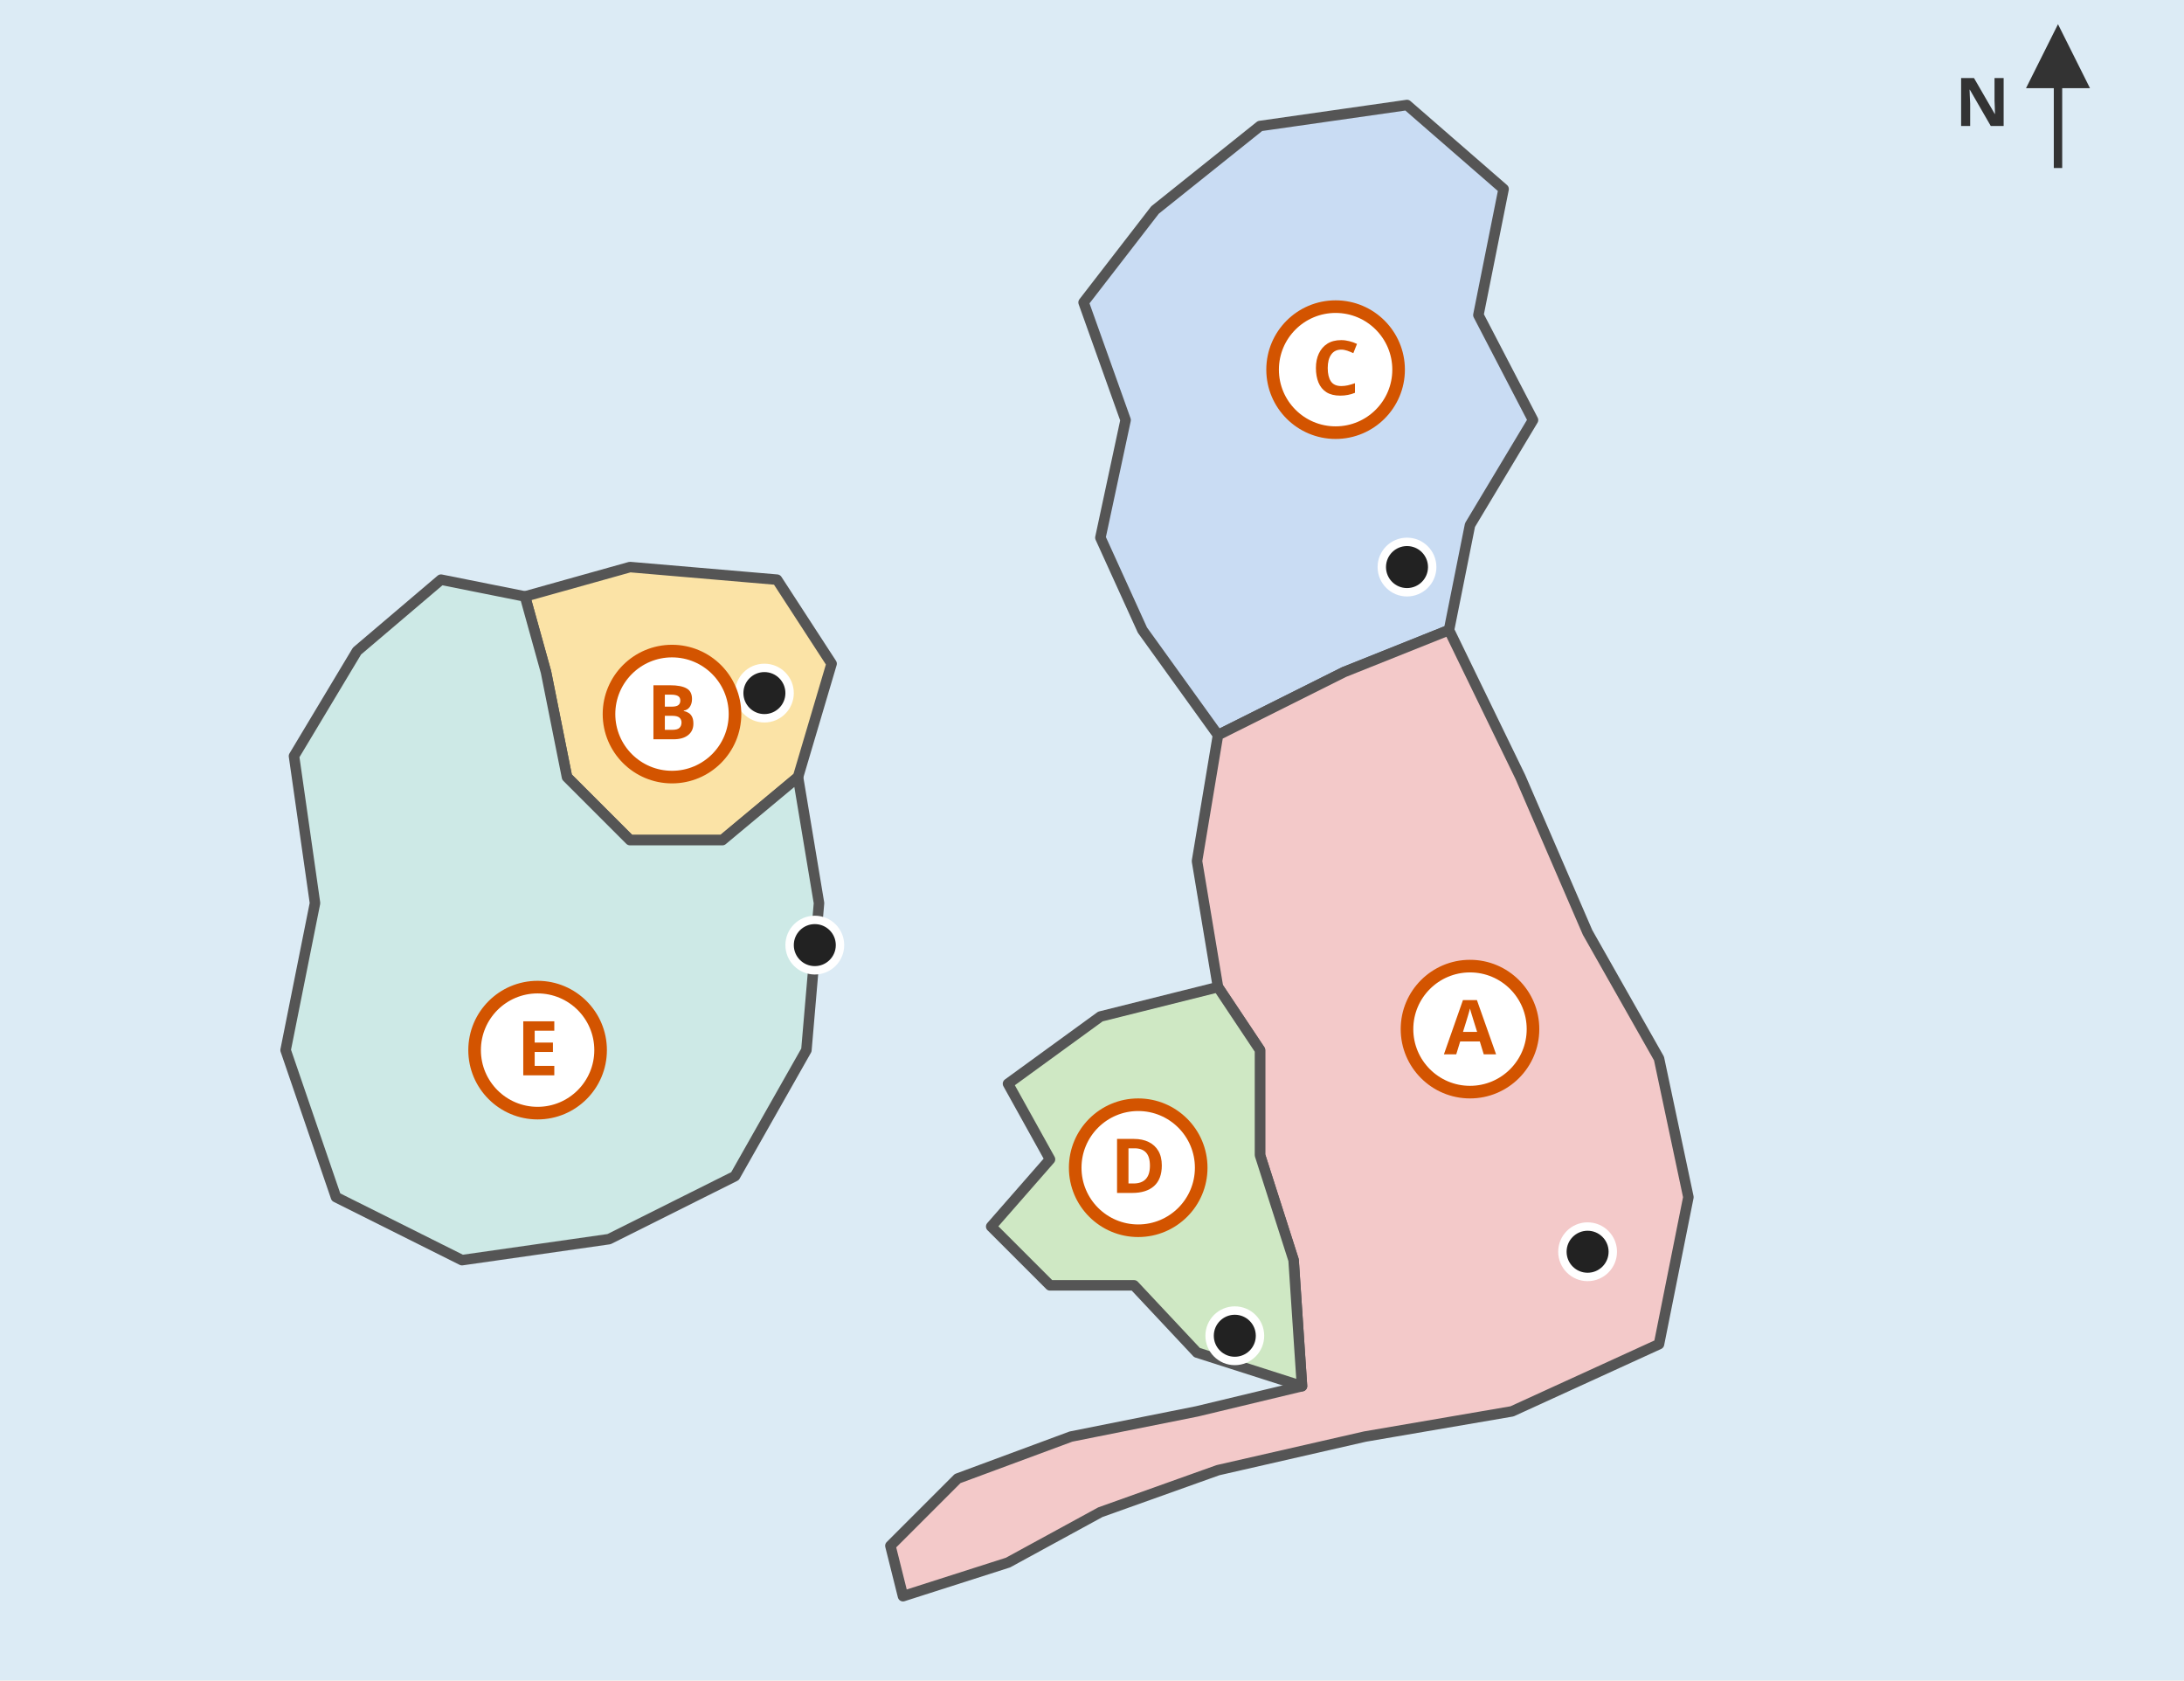
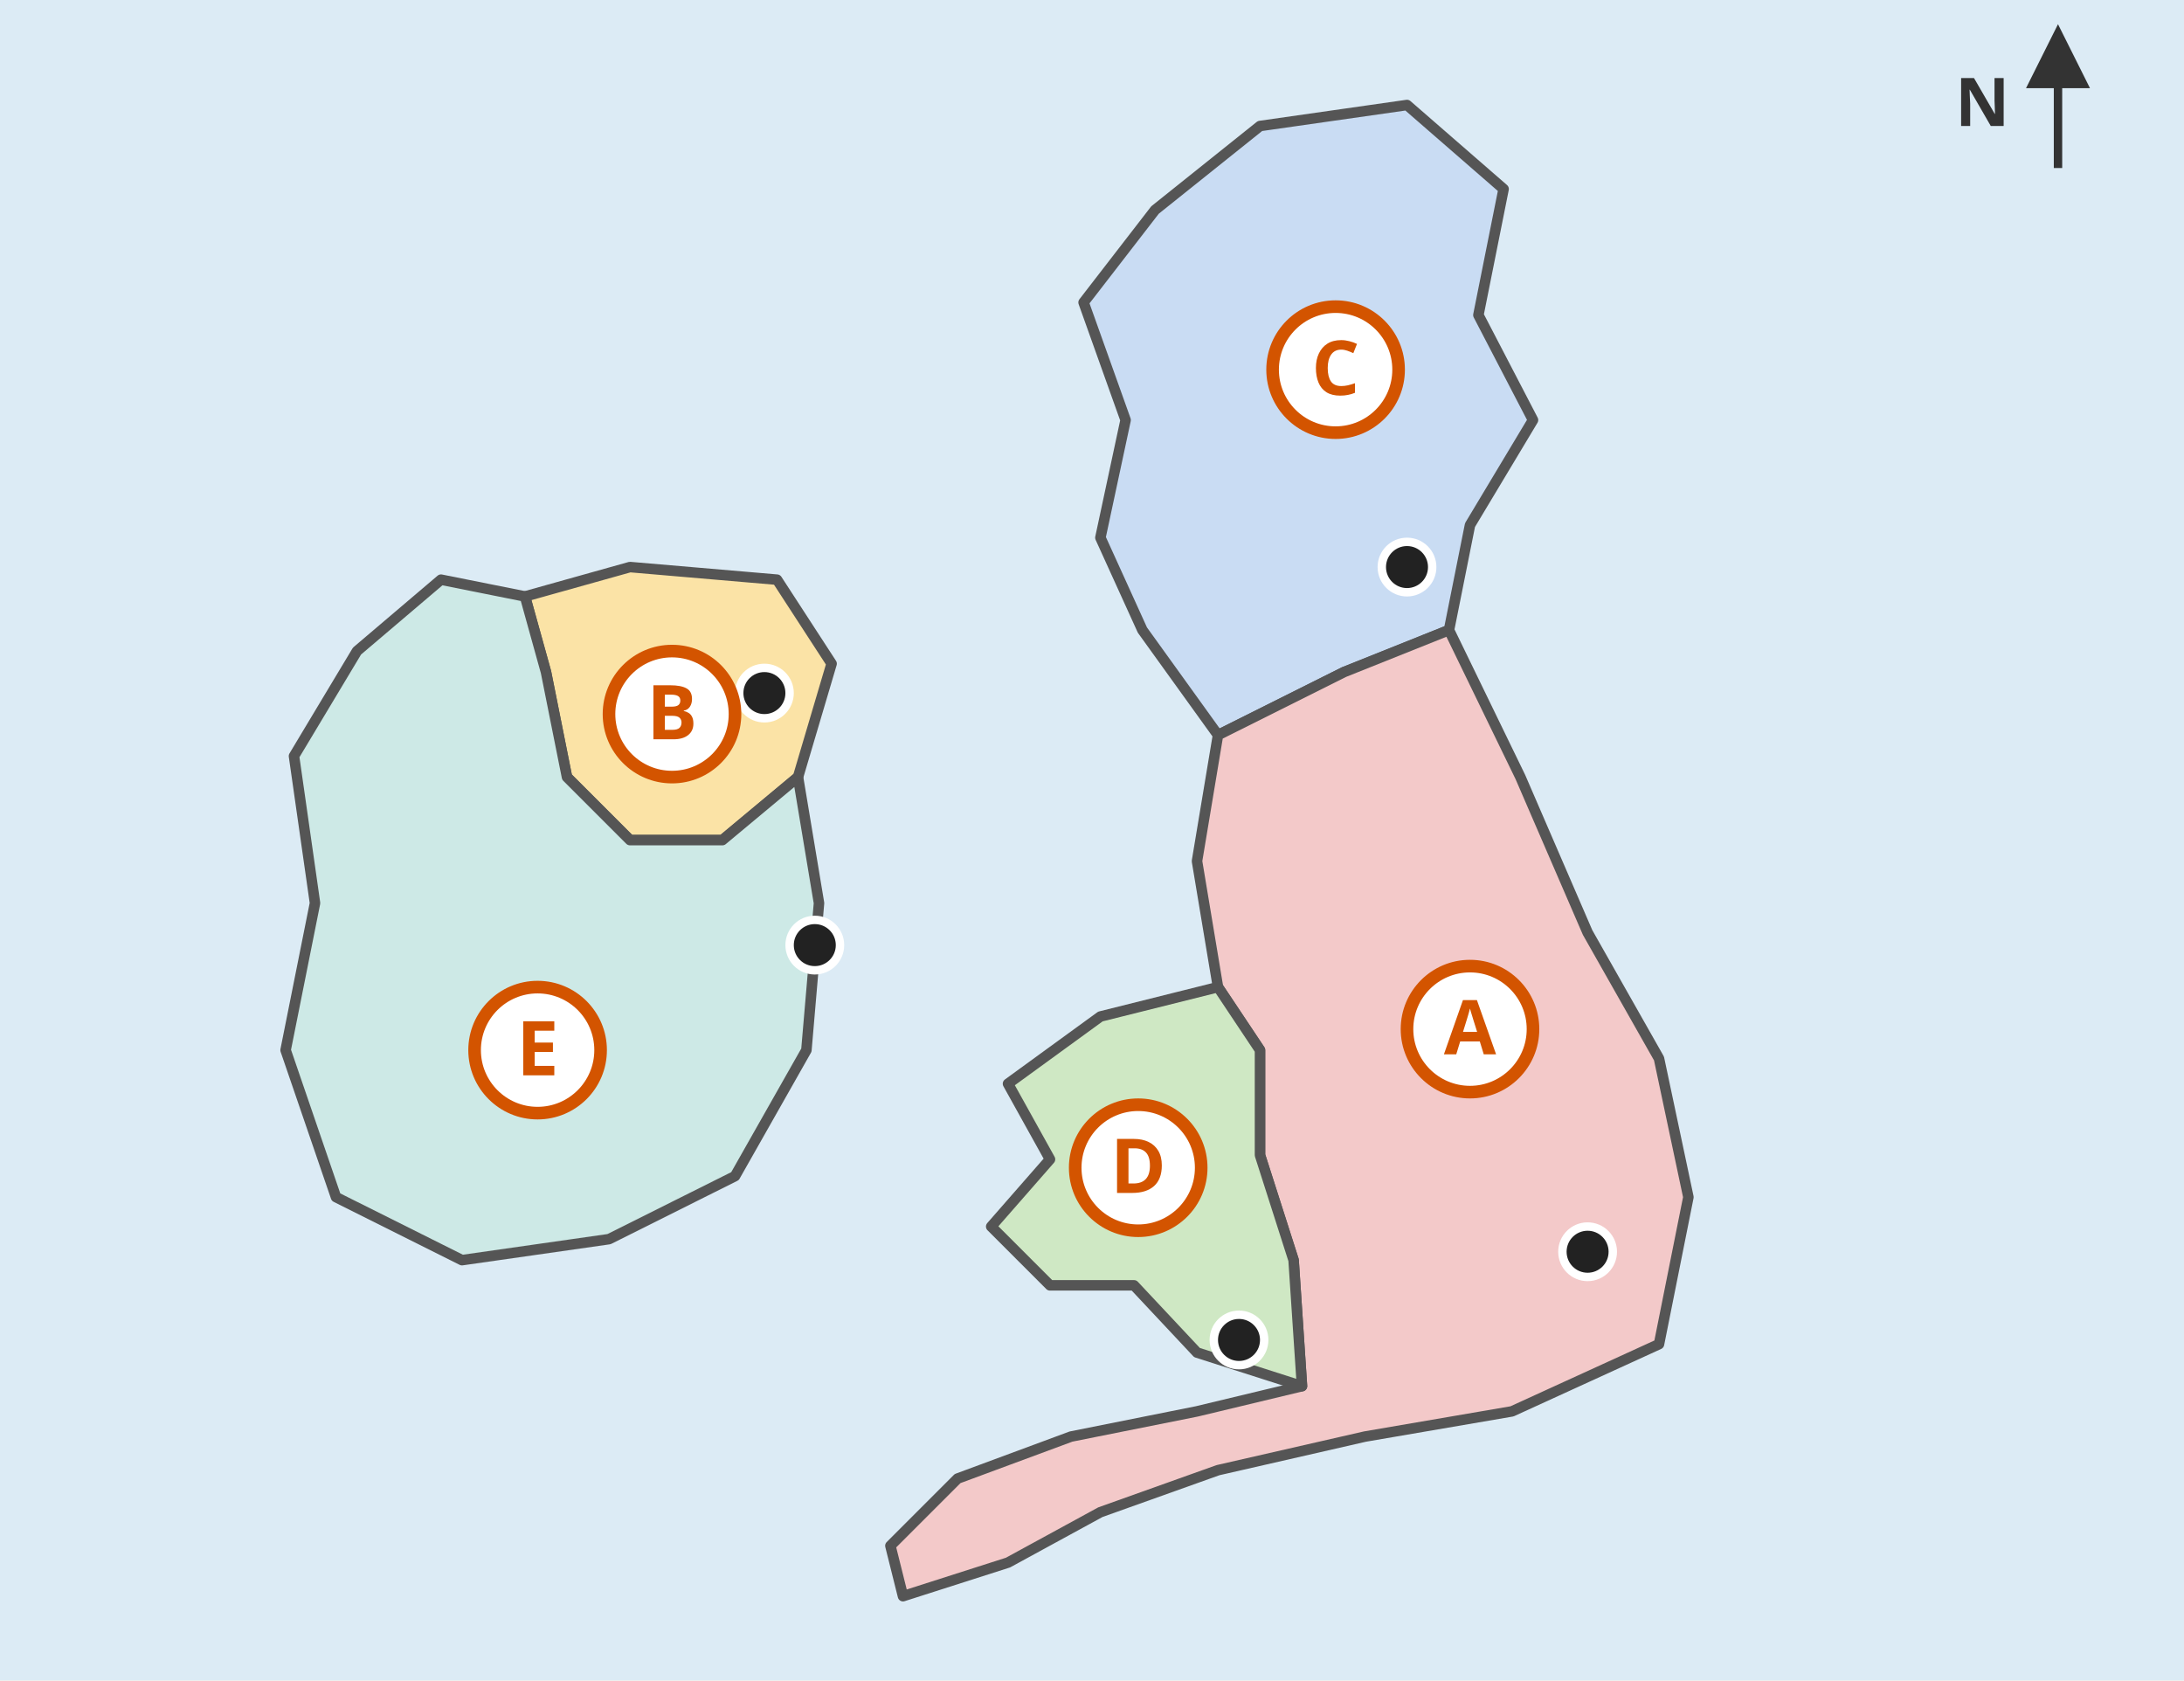
<svg xmlns="http://www.w3.org/2000/svg" viewBox="0 0 520 400" role="img">
  <defs>
    <g id="sophie" stroke="#333" stroke-width="2" stroke-linejoin="round" stroke-linecap="round">
      <path d="M14 168 C8 120 22 88 50 84 C78 88 92 120 86 168 C70 178 30 178 14 168 Z" fill="#3a9a5b" />
      <ellipse cx="50" cy="52" rx="30" ry="32" fill="#f3d2b3" />
      <path d="M18 54 Q14 14 50 12 Q86 14 82 54 Q80 34 62 28 Q40 36 22 40 Z" fill="#d9b45a" />
      <path d="M20 50 C10 70 12 96 22 108" fill="none" stroke="#d9b45a" stroke-width="8" />
      <path d="M80 50 C90 70 88 96 78 108" fill="none" stroke="#d9b45a" stroke-width="8" />
      <circle cx="40" cy="56" r="3" fill="#222" />
      <circle cx="60" cy="56" r="3" fill="#222" />
      <path d="M42 68 Q50 75 58 68" fill="none" />
    </g>
    <g id="ellie" stroke="#333" stroke-width="2" stroke-linejoin="round" stroke-linecap="round">
      <path d="M14 168 C8 120 22 88 50 84 C78 88 92 120 86 168 C70 178 30 178 14 168 Z" fill="#d33" />
      <ellipse cx="50" cy="52" rx="30" ry="32" fill="#f3d2b3" />
      <path d="M18 54 Q14 14 50 12 Q86 14 82 54 Q80 34 62 28 Q40 36 22 40 Z" fill="#b5501e" />
      <path d="M82 30 C104 34 108 70 92 90" fill="none" stroke="#b5501e" stroke-width="10" />
      <circle cx="40" cy="56" r="3" fill="#222" />
      <circle cx="60" cy="56" r="3" fill="#222" />
      <path d="M42 68 Q50 75 58 68" fill="none" />
    </g>
    <g id="peter" stroke="#333" stroke-width="2" stroke-linejoin="round" stroke-linecap="round">
      <path d="M14 168 C8 120 22 88 50 84 C78 88 92 120 86 168 C70 178 30 178 14 168 Z" fill="#e0b020" />
      <ellipse cx="50" cy="52" rx="30" ry="32" fill="#f3d2b3" />
      <path d="M18 54 Q14 14 50 12 Q86 14 82 54 Q80 34 62 28 Q40 36 22 40 Z" fill="#6b3f1e" />
      <circle cx="40" cy="56" r="3" fill="#222" />
      <circle cx="60" cy="56" r="3" fill="#222" />
      <path d="M40 66 Q50 78 60 66" fill="none" />
    </g>
    <g id="amir" stroke="#333" stroke-width="2" stroke-linejoin="round" stroke-linecap="round">
      <path d="M14 168 C8 120 22 88 50 84 C78 88 92 120 86 168 C70 178 30 178 14 168 Z" fill="#3a6fd8" />
      <ellipse cx="50" cy="54" rx="30" ry="32" fill="#c68f62" />
      <path d="M18 54 Q10 22 30 14 Q40 6 52 12 Q72 6 82 22 Q92 40 82 54 Q80 34 62 28 Q40 34 22 42 Z" fill="#222" />
      <circle cx="39" cy="57" r="8" fill="none" />
      <circle cx="61" cy="57" r="8" fill="none" />
      <path d="M47 57 L53 57" fill="none" />
      <circle cx="39" cy="57" r="2.5" fill="#222" />
      <circle cx="61" cy="57" r="2.5" fill="#222" />
      <path d="M42 70 Q50 77 58 70" fill="none" />
    </g>
    <g id="hill" stroke="#333" stroke-width="2" stroke-linejoin="round" stroke-linecap="round">
-       <path d="M10 168 C4 120 20 88 50 84 C80 88 96 120 90 168 C72 178 28 178 10 168 Z" fill="#8a5a2b" />
-       <ellipse cx="50" cy="52" rx="30" ry="32" fill="#f3d2b3" />
-       <path d="M18 50 Q14 14 50 12 Q86 14 82 50 Q80 30 62 26 Q40 32 22 38 Z" fill="#9a9a9a" />
+       <path d="M12 168 C6 120 20 88 50 84 C80 88 94 120 88 168 C70 178 30 178 12 168 Z" fill="#8a5a2b" />
+       <ellipse cx="50" cy="52" rx="30" ry="32" fill="#f1cdb0" />
+       <path d="M18 54 Q14 14 50 12 Q86 14 82 54 Q80 34 62 28 Q40 36 22 40 Z" fill="#aaa" />
      <circle cx="40" cy="56" r="3" fill="#222" />
      <circle cx="60" cy="56" r="3" fill="#222" />
      <path d="M42 68 Q50 75 58 68" fill="none" />
    </g>
    <g id="parker" stroke="#333" stroke-width="2" stroke-linejoin="round" stroke-linecap="round">
-       <path d="M12 168 C6 120 20 88 50 84 C80 88 94 120 88 168 C72 178 28 178 12 168 Z" fill="#8a4fb0" />
-       <ellipse cx="50" cy="52" rx="30" ry="32" fill="#f3d2b3" />
-       <path d="M18 54 Q14 14 50 12 Q86 14 82 54 Q80 34 62 28 Q40 36 22 40 Z" fill="#7a4a2a" />
-       <circle cx="50" cy="8" r="12" fill="#7a4a2a" />
+       <path d="M12 168 C6 120 20 88 50 84 C80 88 94 120 88 168 C70 178 30 178 12 168 Z" fill="#2a9d8f" />
+       <ellipse cx="50" cy="52" rx="30" ry="32" fill="#f1cdb0" />
+       <path d="M18 54 Q14 14 50 12 Q86 14 82 54 Q80 34 62 28 Q40 36 22 40 Z" fill="#b5501e" />
+       <circle cx="50" cy="8" r="13" fill="#b5501e" />
      <circle cx="40" cy="56" r="3" fill="#222" />
      <circle cx="60" cy="56" r="3" fill="#222" />
      <path d="M42 68 Q50 75 58 68" fill="none" />
    </g>
  </defs>
  <rect width="520" height="400" fill="#f4efe2" />
  <rect width="520" height="400" fill="#dcebf5" />
  <path d="M290 175 L320 160 L345 150 L350 125 L365 100 L352 75 L358 45 L335 25 L300 30 L275 50 L258 72 L268 100 L262 128 L272 150 Z" fill="#c9dcf3" stroke="#555" stroke-width="2.5" stroke-linejoin="round" />
  <path d="M290 175 L320 160 L345 150 L362 185 L378 222 L395 252 L402 285 L395 320 L360 336 L325 342 L290 350 L262 360 L240 372 L215 380 L212 368 L228 352 L255 342 L285 336 L310 330 L308 300 L300 275 L300 250 L290 235 L285 205 Z" fill="#f3c9c9" stroke="#555" stroke-width="2.5" stroke-linejoin="round" />
  <path d="M290 235 L300 250 L300 275 L308 300 L310 330 L285 322 L270 306 L250 306 L236 292 L250 276 L240 258 L262 242 Z" fill="#cfe8c4" stroke="#555" stroke-width="2.5" stroke-linejoin="round" />
  <path d="M125 142 L150 135 L185 138 L198 158 L190 185 L172 200 L150 200 L135 185 L130 160 Z" fill="#fbe3a6" stroke="#555" stroke-width="2.5" stroke-linejoin="round" />
  <path d="M130 160 L135 185 L150 200 L172 200 L190 185 L195 215 L192 250 L175 280 L145 295 L110 300 L80 285 L68 250 L75 215 L70 180 L85 155 L105 138 L125 142 Z" fill="#cde9e6" stroke="#555" stroke-width="2.5" stroke-linejoin="round" />
  <circle cx="378" cy="298" r="6" fill="#222" stroke="#fff" stroke-width="2" />
  <circle cx="335" cy="135" r="6" fill="#222" stroke="#fff" stroke-width="2" />
-   <circle cx="294" cy="318" r="6" fill="#222" stroke="#fff" stroke-width="2" />
+   <circle cx="295" cy="319" r="6" fill="#222" stroke="#fff" stroke-width="2" />
  <circle cx="182" cy="165" r="6" fill="#222" stroke="#fff" stroke-width="2" />
  <circle cx="194" cy="225" r="6" fill="#222" stroke="#fff" stroke-width="2" />
  <circle cx="318" cy="88" r="15" fill="#fff" stroke="#d35400" stroke-width="3" />
  <text x="318" y="94" text-anchor="middle" font-family="sans-serif" font-size="18" font-weight="bold" fill="#d35400">C</text>
  <circle cx="350" cy="245" r="15" fill="#fff" stroke="#d35400" stroke-width="3" />
  <text x="350" y="251" text-anchor="middle" font-family="sans-serif" font-size="18" font-weight="bold" fill="#d35400">A</text>
  <circle cx="271" cy="278" r="15" fill="#fff" stroke="#d35400" stroke-width="3" />
  <text x="271" y="284" text-anchor="middle" font-family="sans-serif" font-size="18" font-weight="bold" fill="#d35400">D</text>
  <circle cx="160" cy="170" r="15" fill="#fff" stroke="#d35400" stroke-width="3" />
  <text x="160" y="176" text-anchor="middle" font-family="sans-serif" font-size="18" font-weight="bold" fill="#d35400">B</text>
  <circle cx="128" cy="250" r="15" fill="#fff" stroke="#d35400" stroke-width="3" />
  <text x="128" y="256" text-anchor="middle" font-family="sans-serif" font-size="18" font-weight="bold" fill="#d35400">E</text>
  <g stroke="#333" stroke-width="2" fill="#333">
    <path d="M490 40 V12" fill="none" />
    <path d="M484 20 L490 8 L496 20 Z" />
  </g>
  <text x="472" y="30" text-anchor="middle" font-family="sans-serif" font-size="16" font-weight="bold" fill="#333">N</text>
</svg>
